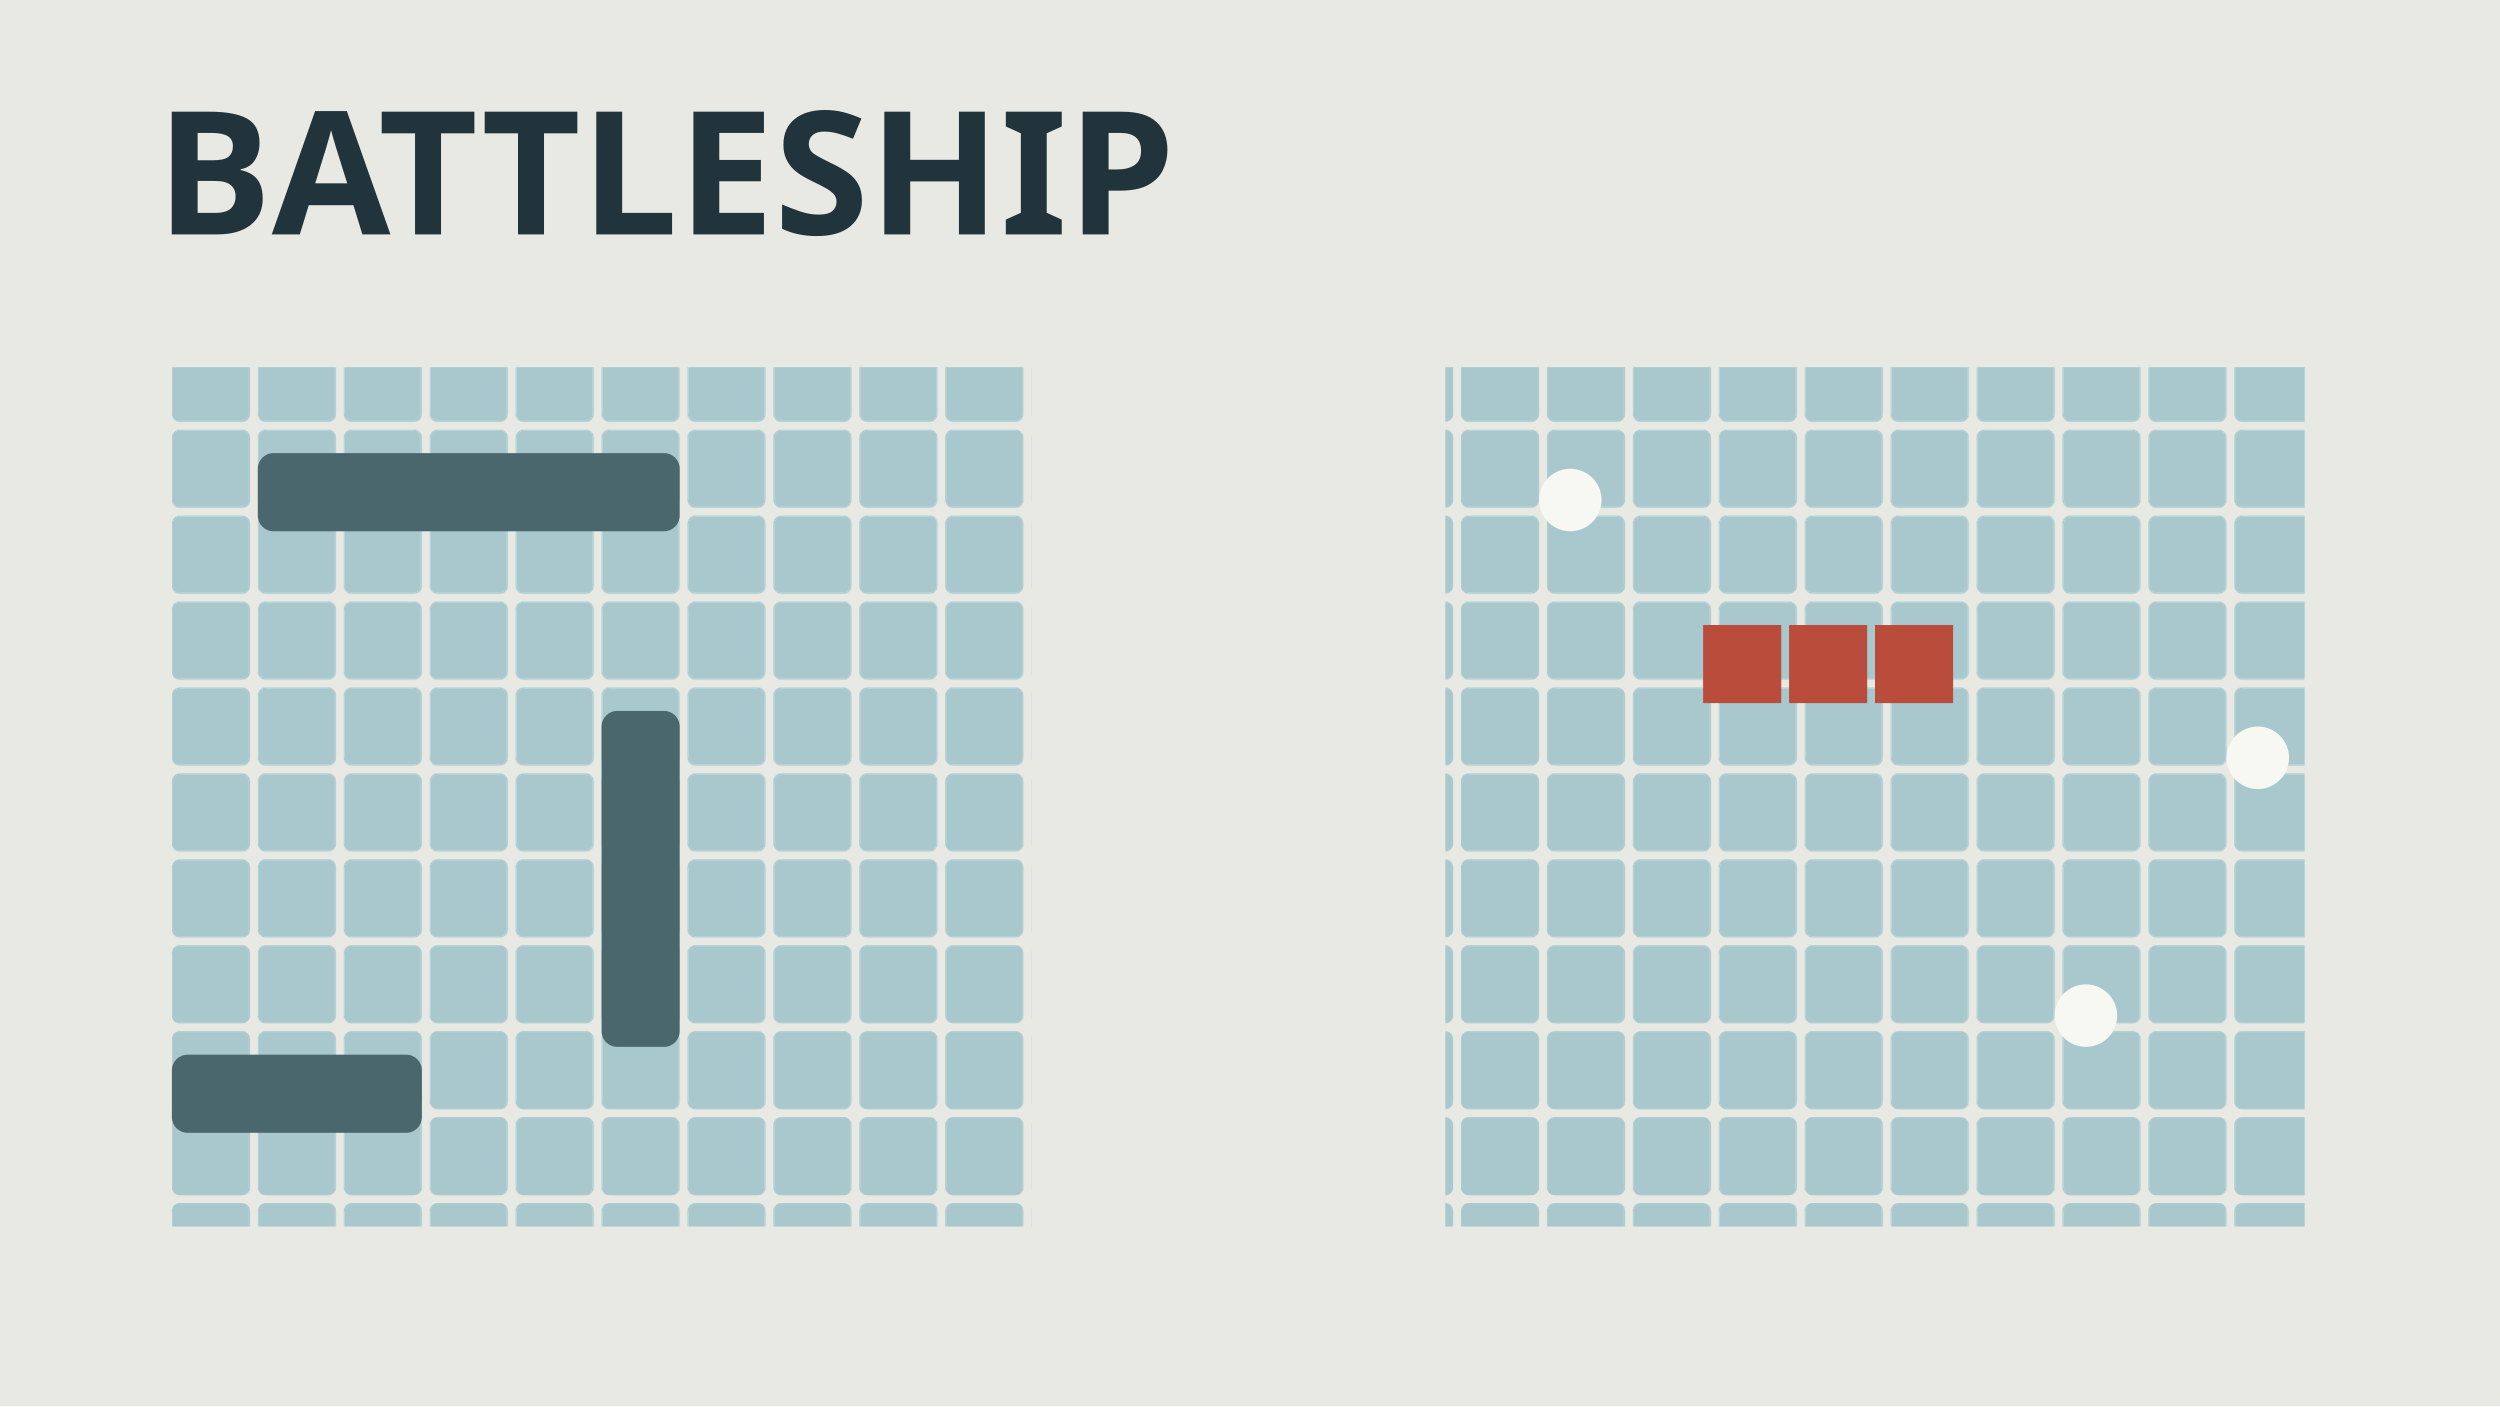
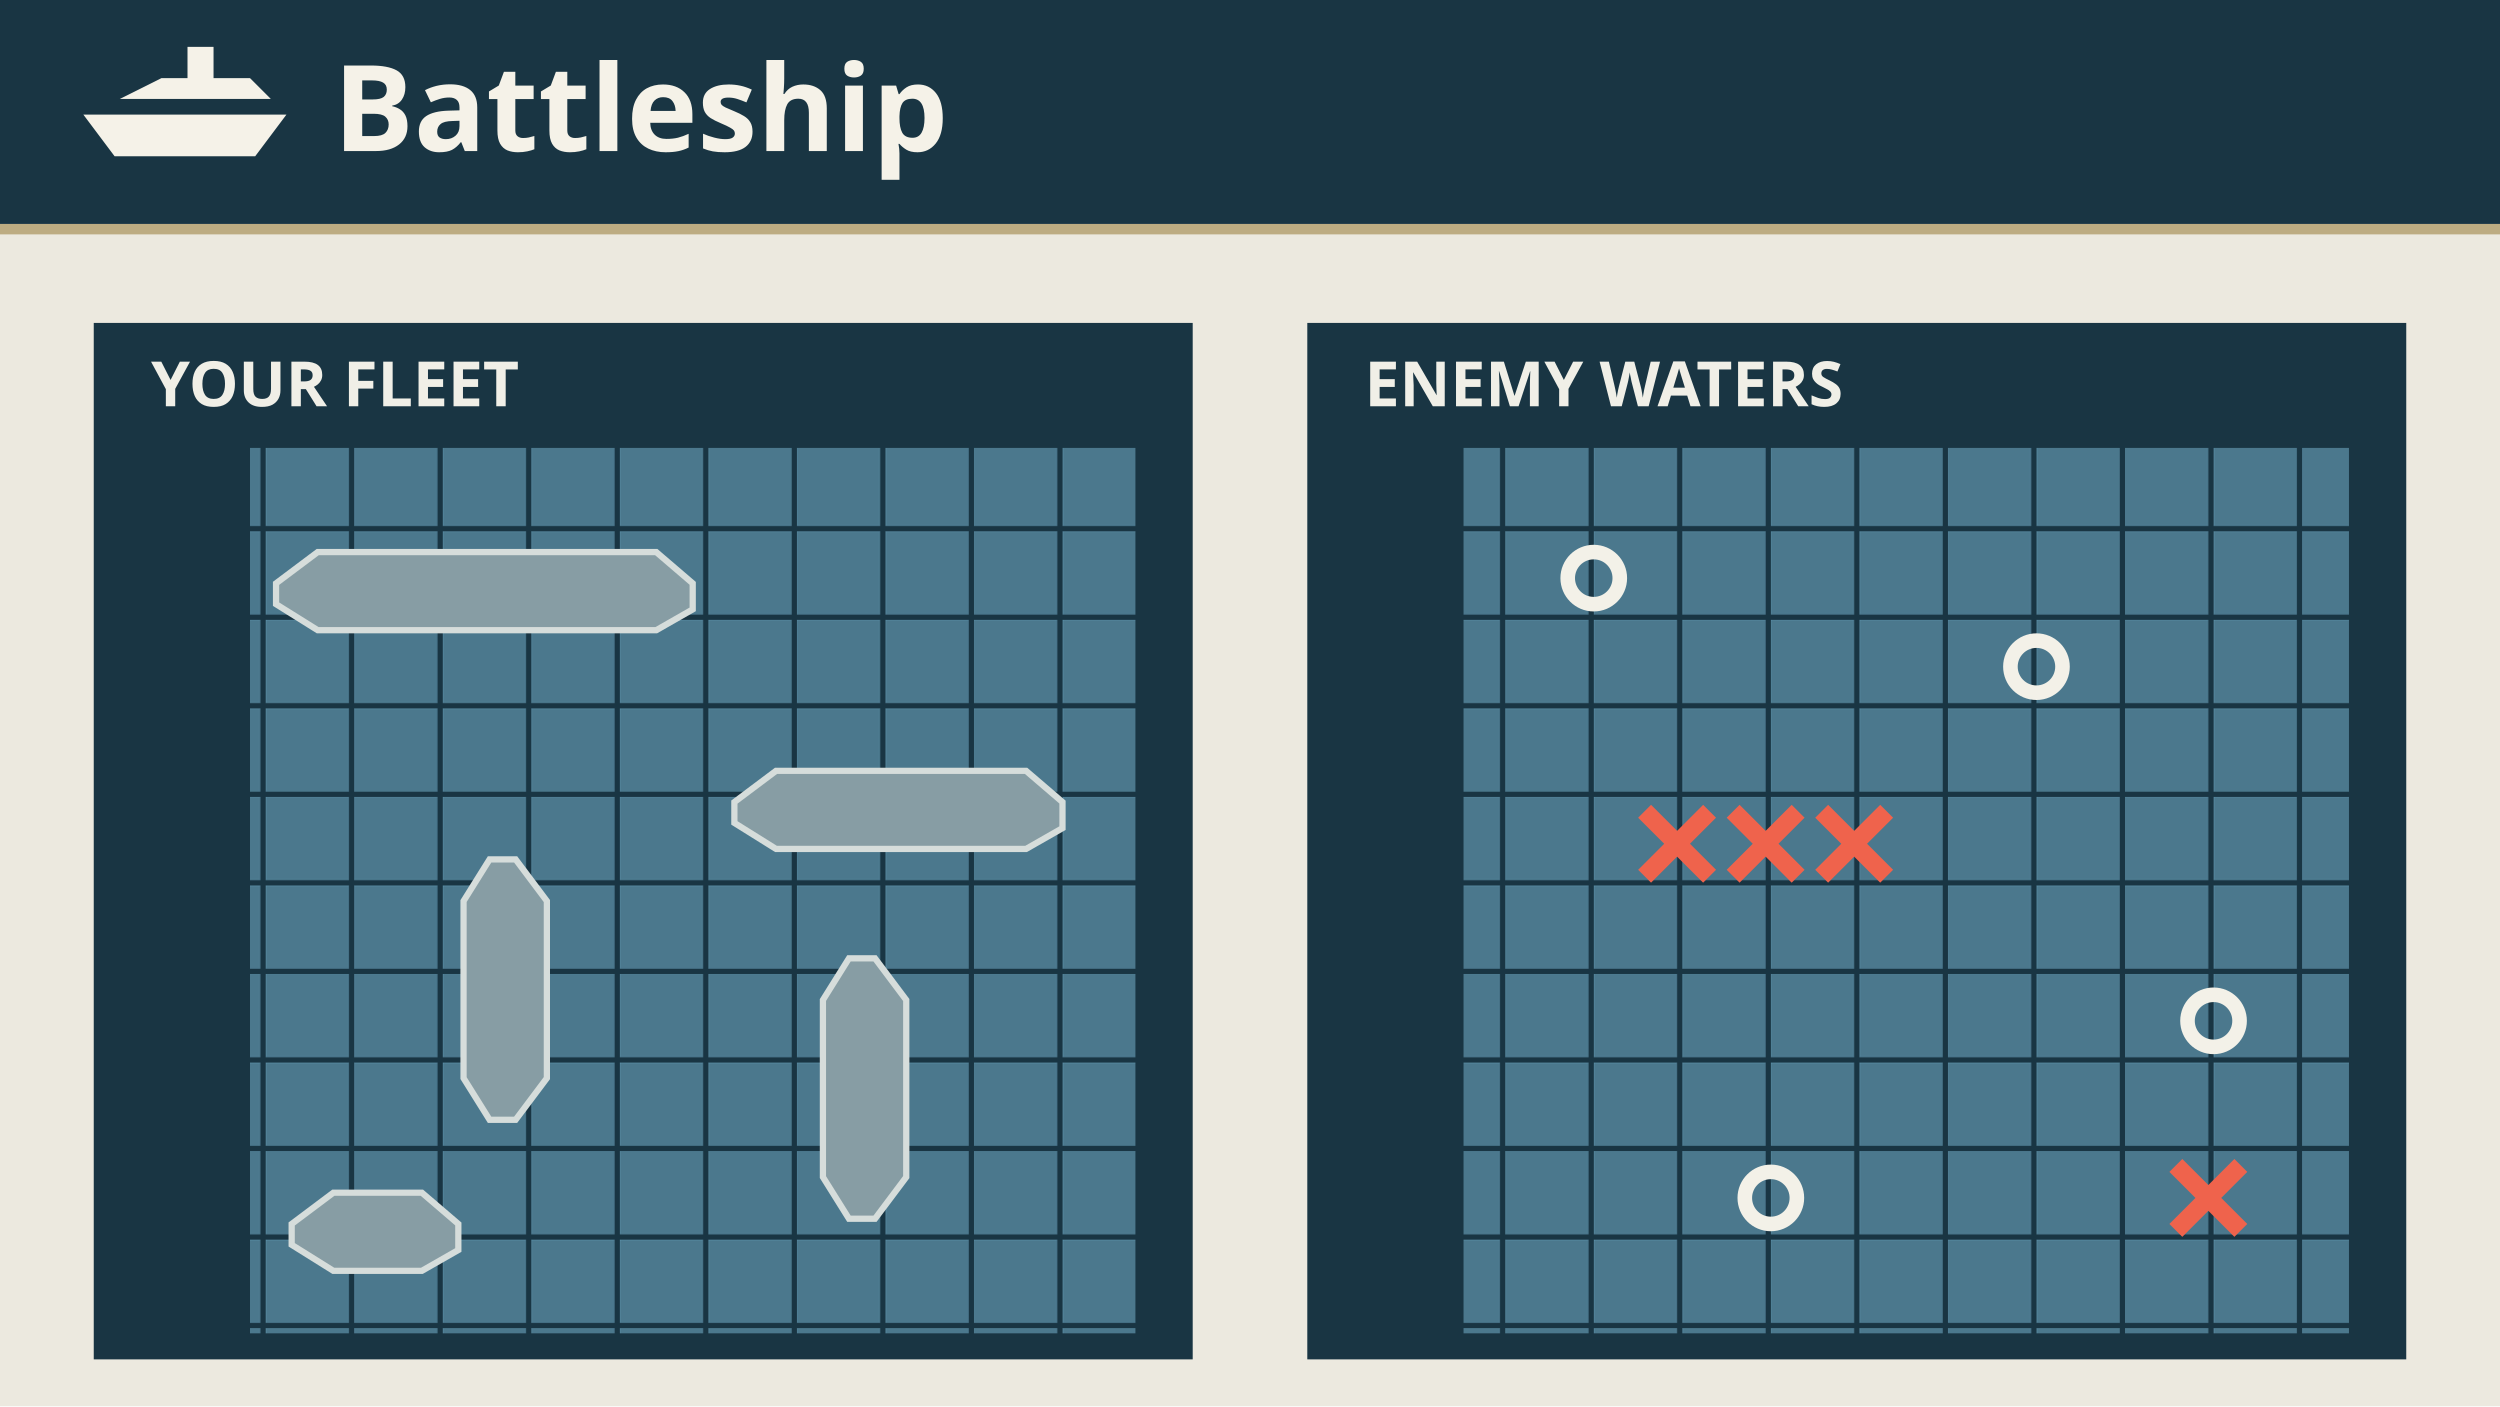
- <svg xmlns="http://www.w3.org/2000/svg" viewBox="0 0 320 180">
-   <rect width="320" height="180" fill="#e8e9e3" />
-   <text x="20" y="30" font-family="system-ui" font-size="22" font-weight="bold" fill="#21343c">BATTLESHIP</text>
+ <svg xmlns="http://www.w3.org/2000/svg" viewBox="0 0 480 270">
  <defs>
-     <pattern id="g" width="11" height="11" patternUnits="userSpaceOnUse">
-       <rect width="10" height="10" rx="1" fill="#a9c8ce" />
+     <pattern id="water" width="17" height="17" patternUnits="userSpaceOnUse">
+       <rect width="16" height="16" fill="#4b788d" />
    </pattern>
  </defs>
-   <rect x="22" y="47" width="110" height="110" fill="url(#g)" />
-   <rect x="185" y="47" width="110" height="110" fill="url(#g)" />
-   <g fill="#49676c">
-     <rect x="33" y="58" width="54" height="10" rx="2" />
-     <rect x="77" y="91" width="10" height="43" rx="2" />
-     <rect x="22" y="135" width="32" height="10" rx="2" />
+   <rect width="480" height="270" fill="#ece9df" />
+   <rect width="480" height="43" fill="#193543" />
+   <path d="M16 22h39l-6 8H22zm7-3 8-4h5V9h5v6h7l4 4z" fill="#f5f2e8" />
+   <text x="64" y="29" font-family="system-ui,sans-serif" font-size="23" font-weight="750" fill="#f5f2e8">Battleship</text>
+   <rect x="0" y="43" width="480" height="2" fill="#bdac82" />
+   <g fill="#193543">
+     <rect x="18" y="62" width="211" height="199" />
+     <rect x="251" y="62" width="211" height="199" />
  </g>
-   <g fill="#b94c3b">
-     <rect x="218" y="80" width="10" height="10" />
-     <rect x="229" y="80" width="10" height="10" />
-     <rect x="240" y="80" width="10" height="10" />
+   <g fill="#f0efe7" font-family="system-ui,sans-serif" font-size="12" font-weight="700">
+     <text x="29" y="78">YOUR FLEET</text>
+     <text x="262" y="78">ENEMY WATERS</text>
  </g>
-   <g fill="#f7f8f2">
-     <circle cx="201" cy="64" r="4" />
-     <circle cx="267" cy="130" r="4" />
-     <circle cx="289" cy="97" r="4" />
+   <g fill="url(#water)">
+     <rect x="48" y="86" width="170" height="170" />
+     <rect x="281" y="86" width="170" height="170" />
+   </g>
+   <g fill="#879da4" stroke="#d6dddb" stroke-width="1.2">
+     <path d="M53 112l8-6h65l7 6v5l-7 4H61l-8-5z" />
+     <path d="M141 154l8-6h48l7 6v5l-7 4h-48l-8-5z" />
+     <path d="M99 165l6 8v34l-6 8h-5l-5-8v-34l5-8z" />
+     <path d="M168 184l6 8v34l-6 8h-5l-5-8v-34l5-8z" />
+     <path d="M56 235l8-6h17l7 6v5l-7 4H64l-8-5z" />
+   </g>
+   <g stroke="#f3f1e8" fill="none" stroke-width="2.8">
+     <circle cx="306" cy="111" r="5" />
+     <circle cx="391" cy="128" r="5" />
+     <circle cx="425" cy="196" r="5" />
+     <circle cx="340" cy="230" r="5" />
+   </g>
+   <g stroke="#ef634c" stroke-width="3.5" stroke-linecap="square">
+     <path d="M317 157l10 10m0-10-10 10M334 157l10 10m0-10-10 10M351 157l10 10m0-10-10 10M419 225l10 10m0-10-10 10" />
  </g>
</svg>
